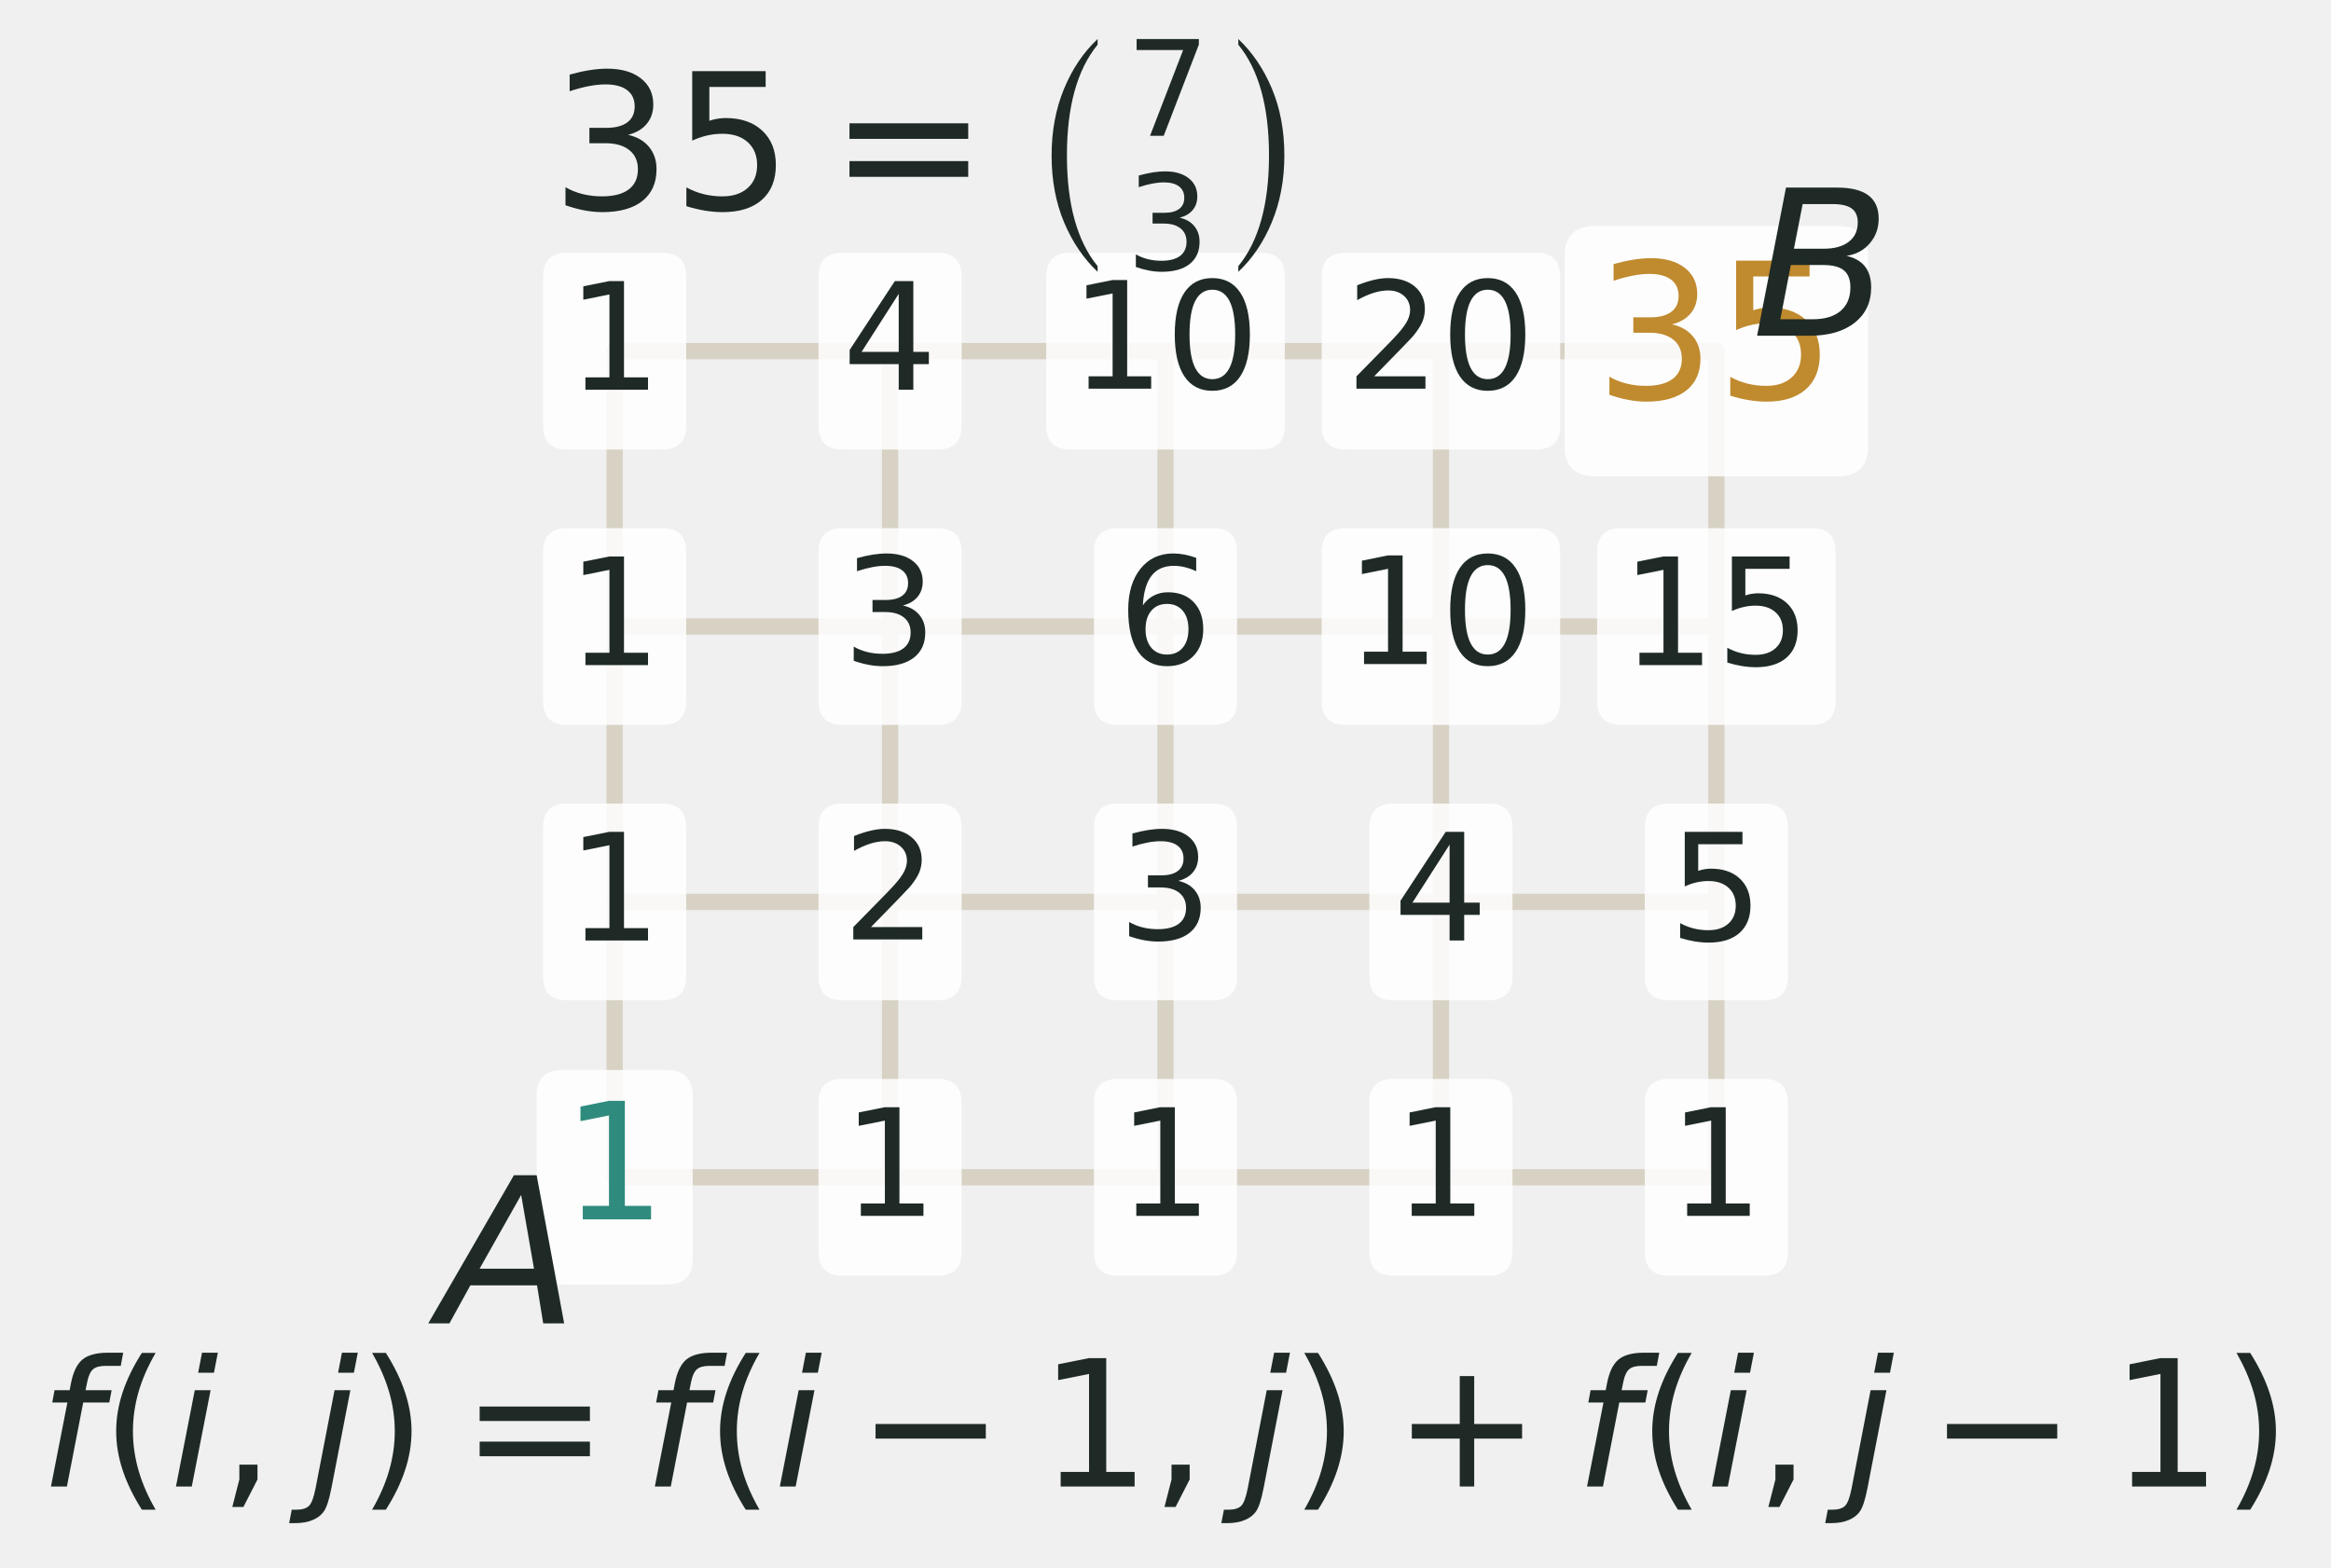
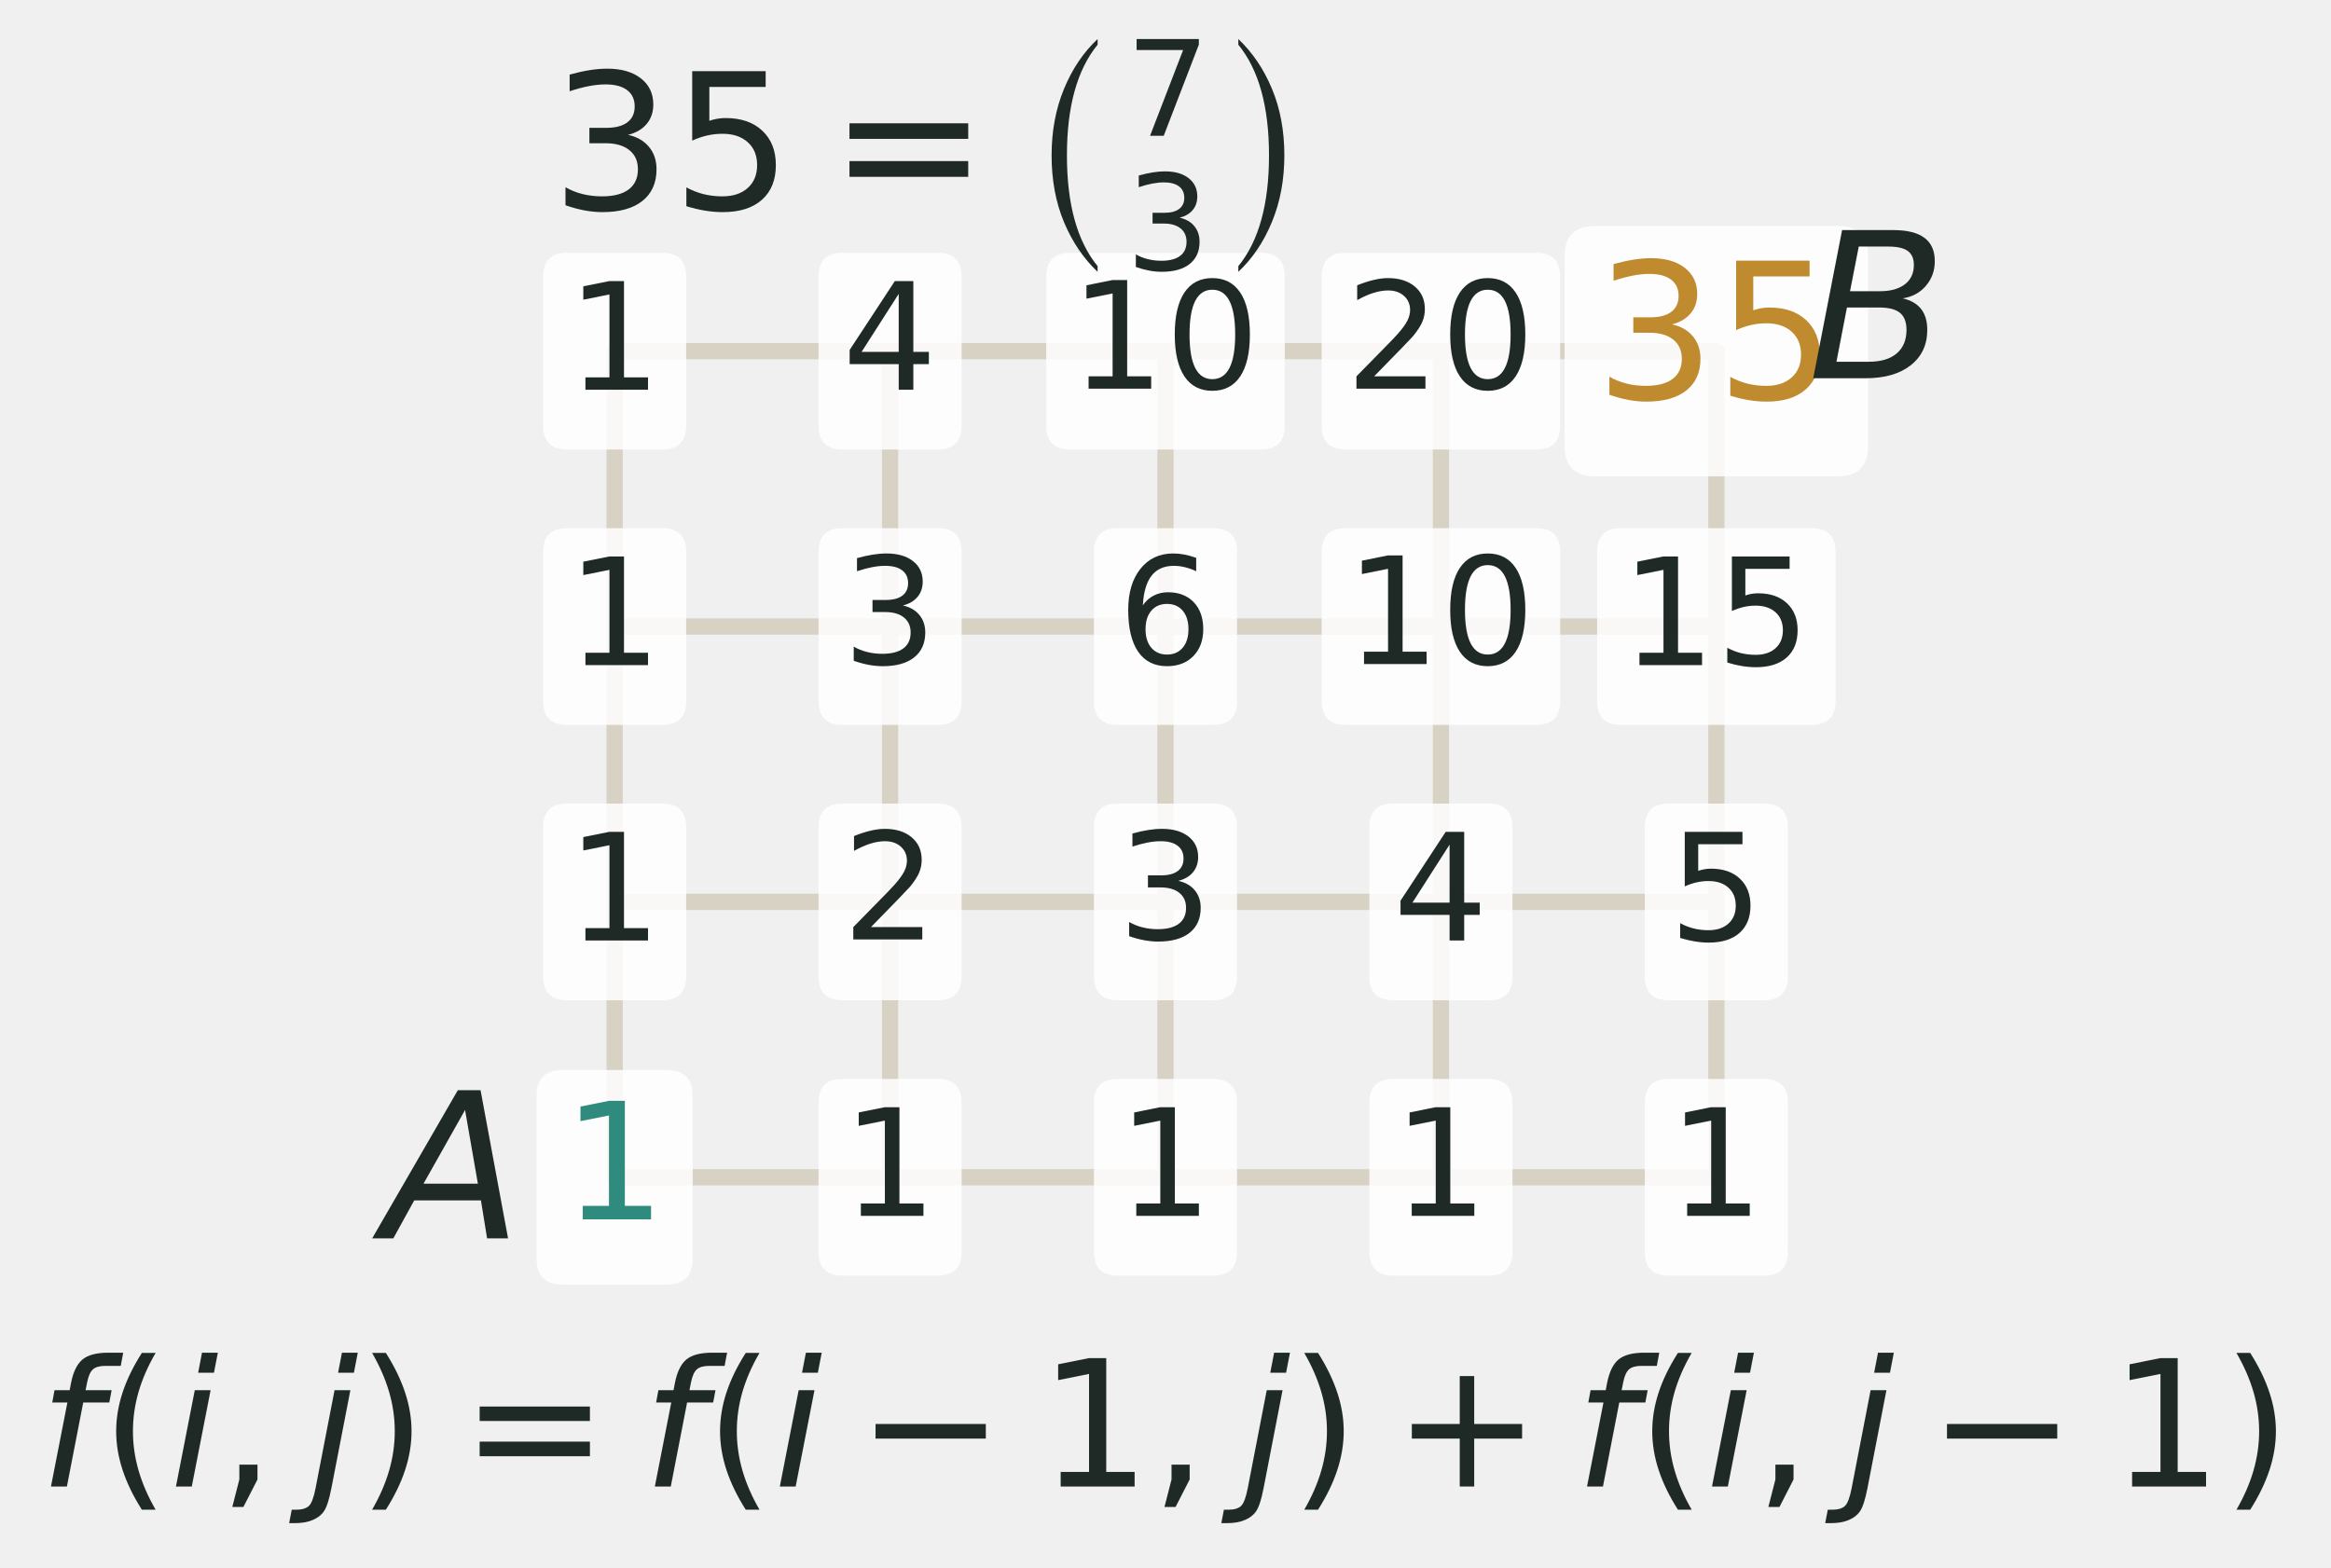
<svg xmlns="http://www.w3.org/2000/svg" xmlns:xlink="http://www.w3.org/1999/xlink" width="172.03pt" height="115.732pt" viewBox="0 0 172.03 115.732" version="1.1">
  <defs>
    <style type="text/css">*{stroke-linejoin: round; stroke-linecap: butt}</style>
  </defs>
  <g id="figure_1">
    <g id="patch_1">
      <path d="M 0 115.732  L 172.03 115.732  L 172.03 0  L 0 0  L 0 115.732  z " style="fill: none; opacity: 0" />
    </g>
    <g id="axes_1">
      <g id="line2d_1">
-         <path d="M 45.361 86.901  L 45.361 25.92  " clip-path="url(#pcd196d21b2)" style="fill: none; stroke: #d8d2c5; stroke-width: 1.2; stroke-linecap: round" />
+         <path d="M 45.361 86.901  L 45.361 25.92  " clip-path="url(#p065f97fe2e)" style="fill: none; stroke: #d8d2c5; stroke-width: 1.2; stroke-linecap: round" />
      </g>
      <g id="line2d_2">
-         <path d="M 65.688 86.901  L 65.688 25.92  " clip-path="url(#pcd196d21b2)" style="fill: none; stroke: #d8d2c5; stroke-width: 1.2; stroke-linecap: round" />
+         <path d="M 65.688 86.901  L 65.688 25.92  " clip-path="url(#p065f97fe2e)" style="fill: none; stroke: #d8d2c5; stroke-width: 1.2; stroke-linecap: round" />
      </g>
      <g id="line2d_3">
-         <path d="M 86.015 86.901  L 86.015 25.92  " clip-path="url(#pcd196d21b2)" style="fill: none; stroke: #d8d2c5; stroke-width: 1.2; stroke-linecap: round" />
+         <path d="M 86.015 86.901  L 86.015 25.92  " clip-path="url(#p065f97fe2e)" style="fill: none; stroke: #d8d2c5; stroke-width: 1.2; stroke-linecap: round" />
      </g>
      <g id="line2d_4">
-         <path d="M 106.342 86.901  L 106.342 25.92  " clip-path="url(#pcd196d21b2)" style="fill: none; stroke: #d8d2c5; stroke-width: 1.2; stroke-linecap: round" />
+         <path d="M 106.342 86.901  L 106.342 25.92  " clip-path="url(#p065f97fe2e)" style="fill: none; stroke: #d8d2c5; stroke-width: 1.2; stroke-linecap: round" />
      </g>
      <g id="line2d_5">
-         <path d="M 126.669 86.901  L 126.669 25.92  " clip-path="url(#pcd196d21b2)" style="fill: none; stroke: #d8d2c5; stroke-width: 1.2; stroke-linecap: round" />
+         <path d="M 126.669 86.901  L 126.669 25.92  " clip-path="url(#p065f97fe2e)" style="fill: none; stroke: #d8d2c5; stroke-width: 1.2; stroke-linecap: round" />
      </g>
      <g id="line2d_6">
-         <path d="M 45.361 86.901  L 126.669 86.901  " clip-path="url(#pcd196d21b2)" style="fill: none; stroke: #d8d2c5; stroke-width: 1.2; stroke-linecap: round" />
+         <path d="M 45.361 86.901  L 126.669 86.901  " clip-path="url(#p065f97fe2e)" style="fill: none; stroke: #d8d2c5; stroke-width: 1.2; stroke-linecap: round" />
      </g>
      <g id="line2d_7">
-         <path d="M 45.361 66.574  L 126.669 66.574  " clip-path="url(#pcd196d21b2)" style="fill: none; stroke: #d8d2c5; stroke-width: 1.2; stroke-linecap: round" />
+         <path d="M 45.361 66.574  L 126.669 66.574  " clip-path="url(#p065f97fe2e)" style="fill: none; stroke: #d8d2c5; stroke-width: 1.2; stroke-linecap: round" />
      </g>
      <g id="line2d_8">
-         <path d="M 45.361 46.247  L 126.669 46.247  " clip-path="url(#pcd196d21b2)" style="fill: none; stroke: #d8d2c5; stroke-width: 1.2; stroke-linecap: round" />
+         <path d="M 45.361 46.247  L 126.669 46.247  " clip-path="url(#p065f97fe2e)" style="fill: none; stroke: #d8d2c5; stroke-width: 1.2; stroke-linecap: round" />
      </g>
      <g id="line2d_9">
-         <path d="M 45.361 25.92  L 126.669 25.92  " clip-path="url(#pcd196d21b2)" style="fill: none; stroke: #d8d2c5; stroke-width: 1.2; stroke-linecap: round" />
+         <path d="M 45.361 25.92  L 126.669 25.92  " clip-path="url(#p065f97fe2e)" style="fill: none; stroke: #d8d2c5; stroke-width: 1.2; stroke-linecap: round" />
      </g>
      <g id="text_1">
        <g id="patch_2">
          <path d="M 41.521 94.821  L 49.201 94.821  Q 51.121 94.821 51.121 92.901  L 51.121 80.901  Q 51.121 78.981 49.201 78.981  L 41.521 78.981  Q 39.601 78.981 39.601 80.901  L 39.601 92.901  Q 39.601 94.821 41.521 94.821  z " style="fill: #ffffff; opacity: 0.85" />
        </g>
        <g style="fill: #2f8b7e" transform="translate(41.52071 90.01839) scale(0.12 -0.12)">
          <defs>
            <path id="DejaVuSans-14" d="M 794 531  L 1825 531  L 1825 4091  L 703 3866  L 703 4441  L 1819 4666  L 2450 4666  L 2450 531  L 3481 531  L 3481 0  L 794 0  L 794 531  z " transform="scale(0.015625)" />
          </defs>
          <use xlink:href="#DejaVuSans-14" transform="translate(0 0.09375)" />
        </g>
      </g>
      <g id="text_2">
        <g id="patch_3">
          <path d="M 41.841 73.834  L 48.881 73.834  Q 50.641 73.834 50.641 72.074  L 50.641 61.074  Q 50.641 59.314 48.881 59.314  L 41.841 59.314  Q 40.081 59.314 40.081 61.074  L 40.081 72.074  Q 40.081 73.834 41.841 73.834  z " style="fill: #ffffff; opacity: 0.85" />
        </g>
        <g style="fill: #1f2a26" transform="translate(41.84071 69.43148) scale(0.11 -0.11)">
          <use xlink:href="#DejaVuSans-14" transform="translate(0 0.09375)" />
        </g>
      </g>
      <g id="text_3">
        <g id="patch_4">
          <path d="M 41.841 53.507  L 48.881 53.507  Q 50.641 53.507 50.641 51.747  L 50.641 40.747  Q 50.641 38.987 48.881 38.987  L 41.841 38.987  Q 40.081 38.987 40.081 40.747  L 40.081 51.747  Q 40.081 53.507 41.841 53.507  z " style="fill: #ffffff; opacity: 0.85" />
        </g>
        <g style="fill: #1f2a26" transform="translate(41.84071 49.10433) scale(0.11 -0.11)">
          <use xlink:href="#DejaVuSans-14" transform="translate(0 0.09375)" />
        </g>
      </g>
      <g id="text_4">
        <g id="patch_5">
          <path d="M 41.841 33.18  L 48.881 33.18  Q 50.641 33.18 50.641 31.42  L 50.641 20.42  Q 50.641 18.66 48.881 18.66  L 41.841 18.66  Q 40.081 18.66 40.081 20.42  L 40.081 31.42  Q 40.081 33.18 41.841 33.18  z " style="fill: #ffffff; opacity: 0.85" />
        </g>
        <g style="fill: #1f2a26" transform="translate(41.84071 28.77719) scale(0.11 -0.11)">
          <use xlink:href="#DejaVuSans-14" transform="translate(0 0.09375)" />
        </g>
      </g>
      <g id="text_5">
        <g id="patch_6">
          <path d="M 62.168 94.161  L 69.208 94.161  Q 70.968 94.161 70.968 92.401  L 70.968 81.401  Q 70.968 79.641 69.208 79.641  L 62.168 79.641  Q 60.408 79.641 60.408 81.401  L 60.408 92.401  Q 60.408 94.161 62.168 94.161  z " style="fill: #ffffff; opacity: 0.85" />
        </g>
        <g style="fill: #1f2a26" transform="translate(62.16785 89.75863) scale(0.11 -0.11)">
          <use xlink:href="#DejaVuSans-14" transform="translate(0 0.09375)" />
        </g>
      </g>
      <g id="text_6">
        <g id="patch_7">
          <path d="M 62.168 73.834  L 69.208 73.834  Q 70.968 73.834 70.968 72.074  L 70.968 61.074  Q 70.968 59.314 69.208 59.314  L 62.168 59.314  Q 60.408 59.314 60.408 61.074  L 60.408 72.074  Q 60.408 73.834 62.168 73.834  z " style="fill: #ffffff; opacity: 0.85" />
        </g>
        <g style="fill: #1f2a26" transform="translate(62.16785 69.43148) scale(0.11 -0.11)">
          <defs>
            <path id="DejaVuSans-15" d="M 1228 531  L 3431 531  L 3431 0  L 469 0  L 469 531  Q 828 903 1448 1529  Q 2069 2156 2228 2338  Q 2531 2678 2651 2914  Q 2772 3150 2772 3378  Q 2772 3750 2511 3984  Q 2250 4219 1831 4219  Q 1534 4219 1204 4116  Q 875 4013 500 3803  L 500 4441  Q 881 4594 1212 4672  Q 1544 4750 1819 4750  Q 2544 4750 2975 4387  Q 3406 4025 3406 3419  Q 3406 3131 3298 2873  Q 3191 2616 2906 2266  Q 2828 2175 2409 1742  Q 1991 1309 1228 531  z " transform="scale(0.015625)" />
          </defs>
          <use xlink:href="#DejaVuSans-15" transform="translate(0 0.78125)" />
        </g>
      </g>
      <g id="text_7">
        <g id="patch_8">
          <path d="M 62.168 53.507  L 69.208 53.507  Q 70.968 53.507 70.968 51.747  L 70.968 40.747  Q 70.968 38.987 69.208 38.987  L 62.168 38.987  Q 60.408 38.987 60.408 40.747  L 60.408 51.747  Q 60.408 53.507 62.168 53.507  z " style="fill: #ffffff; opacity: 0.85" />
        </g>
        <g style="fill: #1f2a26" transform="translate(62.16785 49.10433) scale(0.11 -0.11)">
          <defs>
            <path id="DejaVuSans-16" d="M 2597 2516  Q 3050 2419 3304 2112  Q 3559 1806 3559 1356  Q 3559 666 3084 287  Q 2609 -91 1734 -91  Q 1441 -91 1130 -33  Q 819 25 488 141  L 488 750  Q 750 597 1062 519  Q 1375 441 1716 441  Q 2309 441 2620 675  Q 2931 909 2931 1356  Q 2931 1769 2642 2001  Q 2353 2234 1838 2234  L 1294 2234  L 1294 2753  L 1863 2753  Q 2328 2753 2575 2939  Q 2822 3125 2822 3475  Q 2822 3834 2567 4026  Q 2313 4219 1838 4219  Q 1578 4219 1281 4162  Q 984 4106 628 3988  L 628 4550  Q 988 4650 1302 4700  Q 1616 4750 1894 4750  Q 2613 4750 3031 4423  Q 3450 4097 3450 3541  Q 3450 3153 3228 2886  Q 3006 2619 2597 2516  z " transform="scale(0.015625)" />
          </defs>
          <use xlink:href="#DejaVuSans-16" transform="translate(0 0.78125)" />
        </g>
      </g>
      <g id="text_8">
        <g id="patch_9">
          <path d="M 62.168 33.18  L 69.208 33.18  Q 70.968 33.18 70.968 31.42  L 70.968 20.42  Q 70.968 18.66 69.208 18.66  L 62.168 18.66  Q 60.408 18.66 60.408 20.42  L 60.408 31.42  Q 60.408 33.18 62.168 33.18  z " style="fill: #ffffff; opacity: 0.85" />
        </g>
        <g style="fill: #1f2a26" transform="translate(62.16785 28.77719) scale(0.11 -0.11)">
          <defs>
            <path id="DejaVuSans-17" d="M 2419 4116  L 825 1625  L 2419 1625  L 2419 4116  z M 2253 4666  L 3047 4666  L 3047 1625  L 3713 1625  L 3713 1100  L 3047 1100  L 3047 0  L 2419 0  L 2419 1100  L 313 1100  L 313 1709  L 2253 4666  z " transform="scale(0.015625)" />
          </defs>
          <use xlink:href="#DejaVuSans-17" transform="translate(0 0.09375)" />
        </g>
      </g>
      <g id="text_9">
        <g id="patch_10">
          <path d="M 82.495 94.161  L 89.535 94.161  Q 91.295 94.161 91.295 92.401  L 91.295 81.401  Q 91.295 79.641 89.535 79.641  L 82.495 79.641  Q 80.735 79.641 80.735 81.401  L 80.735 92.401  Q 80.735 94.161 82.495 94.161  z " style="fill: #ffffff; opacity: 0.85" />
        </g>
        <g style="fill: #1f2a26" transform="translate(82.495 89.75863) scale(0.11 -0.11)">
          <use xlink:href="#DejaVuSans-14" transform="translate(0 0.09375)" />
        </g>
      </g>
      <g id="text_10">
        <g id="patch_11">
          <path d="M 82.495 73.834  L 89.535 73.834  Q 91.295 73.834 91.295 72.074  L 91.295 61.074  Q 91.295 59.314 89.535 59.314  L 82.495 59.314  Q 80.735 59.314 80.735 61.074  L 80.735 72.074  Q 80.735 73.834 82.495 73.834  z " style="fill: #ffffff; opacity: 0.85" />
        </g>
        <g style="fill: #1f2a26" transform="translate(82.495 69.43148) scale(0.11 -0.11)">
          <use xlink:href="#DejaVuSans-16" transform="translate(0 0.78125)" />
        </g>
      </g>
      <g id="text_11">
        <g id="patch_12">
          <path d="M 82.495 53.507  L 89.535 53.507  Q 91.295 53.507 91.295 51.747  L 91.295 40.747  Q 91.295 38.987 89.535 38.987  L 82.495 38.987  Q 80.735 38.987 80.735 40.747  L 80.735 51.747  Q 80.735 53.507 82.495 53.507  z " style="fill: #ffffff; opacity: 0.85" />
        </g>
        <g style="fill: #1f2a26" transform="translate(82.495 49.10433) scale(0.11 -0.11)">
          <defs>
            <path id="DejaVuSans-19" d="M 2113 2584  Q 1688 2584 1439 2293  Q 1191 2003 1191 1497  Q 1191 994 1439 701  Q 1688 409 2113 409  Q 2538 409 2786 701  Q 3034 994 3034 1497  Q 3034 2003 2786 2293  Q 2538 2584 2113 2584  z M 3366 4563  L 3366 3988  Q 3128 4100 2886 4159  Q 2644 4219 2406 4219  Q 1781 4219 1451 3797  Q 1122 3375 1075 2522  Q 1259 2794 1537 2939  Q 1816 3084 2150 3084  Q 2853 3084 3261 2657  Q 3669 2231 3669 1497  Q 3669 778 3244 343  Q 2819 -91 2113 -91  Q 1303 -91 875 529  Q 447 1150 447 2328  Q 447 3434 972 4092  Q 1497 4750 2381 4750  Q 2619 4750 2861 4703  Q 3103 4656 3366 4563  z " transform="scale(0.015625)" />
          </defs>
          <use xlink:href="#DejaVuSans-19" transform="translate(0 0.78125)" />
        </g>
      </g>
      <g id="text_12">
        <g id="patch_13">
          <path d="M 78.975 33.18  L 93.055 33.18  Q 94.815 33.18 94.815 31.42  L 94.815 20.42  Q 94.815 18.66 93.055 18.66  L 78.975 18.66  Q 77.215 18.66 77.215 20.42  L 77.215 31.42  Q 77.215 33.18 78.975 33.18  z " style="fill: #ffffff; opacity: 0.85" />
        </g>
        <g style="fill: #1f2a26" transform="translate(78.975 28.77719) scale(0.11 -0.11)">
          <defs>
            <path id="DejaVuSans-13" d="M 2034 4250  Q 1547 4250 1301 3770  Q 1056 3291 1056 2328  Q 1056 1369 1301 889  Q 1547 409 2034 409  Q 2525 409 2770 889  Q 3016 1369 3016 2328  Q 3016 3291 2770 3770  Q 2525 4250 2034 4250  z M 2034 4750  Q 2819 4750 3233 4129  Q 3647 3509 3647 2328  Q 3647 1150 3233 529  Q 2819 -91 2034 -91  Q 1250 -91 836 529  Q 422 1150 422 2328  Q 422 3509 836 4129  Q 1250 4750 2034 4750  z " transform="scale(0.015625)" />
          </defs>
          <use xlink:href="#DejaVuSans-14" transform="translate(0 0.78125)" />
          <use xlink:href="#DejaVuSans-13" transform="translate(63.62305 0.78125)" />
        </g>
      </g>
      <g id="text_13">
        <g id="patch_14">
          <path d="M 102.822 94.161  L 109.862 94.161  Q 111.622 94.161 111.622 92.401  L 111.622 81.401  Q 111.622 79.641 109.862 79.641  L 102.822 79.641  Q 101.062 79.641 101.062 81.401  L 101.062 92.401  Q 101.062 94.161 102.822 94.161  z " style="fill: #ffffff; opacity: 0.85" />
        </g>
        <g style="fill: #1f2a26" transform="translate(102.8221 89.75863) scale(0.11 -0.11)">
          <use xlink:href="#DejaVuSans-14" transform="translate(0 0.09375)" />
        </g>
      </g>
      <g id="text_14">
        <g id="patch_15">
          <path d="M 102.822 73.834  L 109.862 73.834  Q 111.622 73.834 111.622 72.074  L 111.622 61.074  Q 111.622 59.314 109.862 59.314  L 102.822 59.314  Q 101.062 59.314 101.062 61.074  L 101.062 72.074  Q 101.062 73.834 102.822 73.834  z " style="fill: #ffffff; opacity: 0.85" />
        </g>
        <g style="fill: #1f2a26" transform="translate(102.8221 69.43148) scale(0.11 -0.11)">
          <use xlink:href="#DejaVuSans-17" transform="translate(0 0.09375)" />
        </g>
      </g>
      <g id="text_15">
        <g id="patch_16">
          <path d="M 99.302 53.507  L 113.382 53.507  Q 115.142 53.507 115.142 51.747  L 115.142 40.747  Q 115.142 38.987 113.382 38.987  L 99.302 38.987  Q 97.542 38.987 97.542 40.747  L 97.542 51.747  Q 97.542 53.507 99.302 53.507  z " style="fill: #ffffff; opacity: 0.85" />
        </g>
        <g style="fill: #1f2a26" transform="translate(99.30215 49.10433) scale(0.11 -0.11)">
          <use xlink:href="#DejaVuSans-14" transform="translate(0 0.78125)" />
          <use xlink:href="#DejaVuSans-13" transform="translate(63.62305 0.78125)" />
        </g>
      </g>
      <g id="text_16">
        <g id="patch_17">
          <path d="M 99.302 33.18  L 113.382 33.18  Q 115.142 33.18 115.142 31.42  L 115.142 20.42  Q 115.142 18.66 113.382 18.66  L 99.302 18.66  Q 97.542 18.66 97.542 20.42  L 97.542 31.42  Q 97.542 33.18 99.302 33.18  z " style="fill: #ffffff; opacity: 0.85" />
        </g>
        <g style="fill: #1f2a26" transform="translate(99.30215 28.77719) scale(0.11 -0.11)">
          <use xlink:href="#DejaVuSans-15" transform="translate(0 0.78125)" />
          <use xlink:href="#DejaVuSans-13" transform="translate(63.62305 0.78125)" />
        </g>
      </g>
      <g id="text_17">
        <g id="patch_18">
          <path d="M 123.149 94.161  L 130.189 94.161  Q 131.949 94.161 131.949 92.401  L 131.949 81.401  Q 131.949 79.641 130.189 79.641  L 123.149 79.641  Q 121.389 79.641 121.389 81.401  L 121.389 92.401  Q 121.389 94.161 123.149 94.161  z " style="fill: #ffffff; opacity: 0.85" />
        </g>
        <g style="fill: #1f2a26" transform="translate(123.1493 89.75863) scale(0.11 -0.11)">
          <use xlink:href="#DejaVuSans-14" transform="translate(0 0.09375)" />
        </g>
      </g>
      <g id="text_18">
        <g id="patch_19">
          <path d="M 123.149 73.834  L 130.189 73.834  Q 131.949 73.834 131.949 72.074  L 131.949 61.074  Q 131.949 59.314 130.189 59.314  L 123.149 59.314  Q 121.389 59.314 121.389 61.074  L 121.389 72.074  Q 121.389 73.834 123.149 73.834  z " style="fill: #ffffff; opacity: 0.85" />
        </g>
        <g style="fill: #1f2a26" transform="translate(123.1493 69.43148) scale(0.11 -0.11)">
          <defs>
            <path id="DejaVuSans-18" d="M 691 4666  L 3169 4666  L 3169 4134  L 1269 4134  L 1269 2991  Q 1406 3038 1543 3061  Q 1681 3084 1819 3084  Q 2600 3084 3056 2656  Q 3513 2228 3513 1497  Q 3513 744 3044 326  Q 2575 -91 1722 -91  Q 1428 -91 1123 -41  Q 819 9 494 109  L 494 744  Q 775 591 1075 516  Q 1375 441 1709 441  Q 2250 441 2565 725  Q 2881 1009 2881 1497  Q 2881 1984 2565 2268  Q 2250 2553 1709 2553  Q 1456 2553 1204 2497  Q 953 2441 691 2322  L 691 4666  z " transform="scale(0.015625)" />
          </defs>
          <use xlink:href="#DejaVuSans-18" transform="translate(0 0.09375)" />
        </g>
      </g>
      <g id="text_19">
        <g id="patch_20">
          <path d="M 119.629 53.507  L 133.709 53.507  Q 135.469 53.507 135.469 51.747  L 135.469 40.747  Q 135.469 38.987 133.709 38.987  L 119.629 38.987  Q 117.869 38.987 117.869 40.747  L 117.869 51.747  Q 117.869 53.507 119.629 53.507  z " style="fill: #ffffff; opacity: 0.85" />
        </g>
        <g style="fill: #1f2a26" transform="translate(119.6293 49.10433) scale(0.11 -0.11)">
          <use xlink:href="#DejaVuSans-14" transform="translate(0 0.09375)" />
          <use xlink:href="#DejaVuSans-18" transform="translate(63.62305 0.09375)" />
        </g>
      </g>
      <g id="text_20">
        <g id="patch_21">
          <path d="M 117.709 35.16  L 135.629 35.16  Q 137.869 35.16 137.869 32.92  L 137.869 18.92  Q 137.869 16.68 135.629 16.68  L 117.709 16.68  Q 115.469 16.68 115.469 18.92  L 115.469 32.92  Q 115.469 35.16 117.709 35.16  z " style="fill: #ffffff; opacity: 0.85" />
        </g>
        <g style="fill: #c08a2e" transform="translate(117.7093 29.55648) scale(0.14 -0.14)">
          <use xlink:href="#DejaVuSans-16" transform="translate(0 0.78125)" />
          <use xlink:href="#DejaVuSans-18" transform="translate(63.62305 0.78125)" />
        </g>
      </g>
      <g id="text_21">
-         <g style="fill: #1f2a26" transform="translate(32.40618 97.69888) scale(0.15 -0.15)">
+         <g style="fill: #1f2a26" transform="translate(28.26547 91.42507) scale(0.15 -0.15)">
          <defs>
            <path id="DejaVuSans-Oblique-24" d="M 2356 4666  L 3072 4666  L 3938 0  L 3278 0  L 3084 1197  L 984 1197  L 325 0  L -341 0  L 2356 4666  z M 2584 4044  L 1275 1722  L 2988 1722  L 2584 4044  z " transform="scale(0.015625)" />
          </defs>
          <use xlink:href="#DejaVuSans-Oblique-24" transform="translate(0 0.09375)" />
        </g>
      </g>
      <g id="text_22">
-         <g style="fill: #1f2a26" transform="translate(129.2738 24.7972) scale(0.15 -0.15)">
+         <g style="fill: #1f2a26" transform="translate(133.4145 27.93411) scale(0.15 -0.15)">
          <defs>
            <path id="DejaVuSans-Oblique-25" d="M 1081 4666  L 2694 4666  Q 3350 4666 3675 4422  Q 4000 4178 4000 3688  Q 4000 3238 3720 2911  Q 3441 2584 2988 2516  Q 3375 2428 3569 2181  Q 3763 1934 3763 1522  Q 3763 819 3242 409  Q 2722 0 1819 0  L 172 0  L 1081 4666  z M 1234 2228  L 903 519  L 1919 519  Q 2491 519 2800 781  Q 3109 1044 3109 1522  Q 3109 1891 2904 2059  Q 2700 2228 2247 2228  L 1234 2228  z M 1606 4147  L 1331 2741  L 2272 2741  Q 2775 2741 3058 2959  Q 3341 3178 3341 3566  Q 3341 3869 3150 4008  Q 2959 4147 2541 4147  L 1606 4147  z " transform="scale(0.015625)" />
          </defs>
          <use xlink:href="#DejaVuSans-Oblique-25" transform="translate(0 0.09375)" />
        </g>
      </g>
      <g id="text_23">
        <g style="fill: #1f2a26" transform="translate(40.66693 15.48) scale(0.14 -0.14)">
          <defs>
            <path id="DejaVuSans-20" d="M 678 2906  L 4684 2906  L 4684 2381  L 678 2381  L 678 2906  z M 678 1631  L 4684 1631  L 4684 1100  L 678 1100  L 678 1631  z " transform="scale(0.015625)" />
            <path id="STIXSizeOneSym-Regular-4" d="M 2445 -858  L 2445 -1050  Q 1728 -371 1309 630  Q 890 1632 890 2886  Q 890 4122 1309 5136  Q 1728 6150 2445 6822  L 2445 6630  Q 1408 5363 1408 2886  Q 1408 410 2445 -858  z " transform="scale(0.015625)" />
            <path id="DejaVuSans-1a" d="M 525 4666  L 3525 4666  L 3525 4397  L 1831 0  L 1172 0  L 2766 4134  L 525 4134  L 525 4666  z " transform="scale(0.015625)" />
            <path id="STIXSizeOneSym-Regular-5" d="M 550 6630  L 550 6822  Q 1267 6144 1686 5142  Q 2106 4141 2106 2886  Q 2106 1651 1686 636  Q 1267 -378 550 -1050  L 550 -858  Q 1587 410 1587 2886  Q 1587 5363 550 6630  z " transform="scale(0.015625)" />
          </defs>
          <use xlink:href="#DejaVuSans-16" transform="translate(0 0.149062)" />
          <use xlink:href="#DejaVuSans-18" transform="translate(63.62305 0.149062)" />
          <use xlink:href="#DejaVuSans-20" transform="translate(146.7285 0.149062)" />
          <use xlink:href="#STIXSizeOneSym-Regular-4" transform="translate(250 -16.37344) scale(0.997828)" />
          <use xlink:href="#DejaVuSans-1a" transform="translate(302.9476 38.96563) scale(0.7)" />
          <use xlink:href="#DejaVuSans-16" transform="translate(302.9476 -31.7375) scale(0.7)" />
          <use xlink:href="#STIXSizeOneSym-Regular-5" transform="translate(353.7338 -16.37344) scale(0.997828)" />
        </g>
      </g>
      <g id="text_24">
        <g style="fill: #1f2a26" transform="translate(2.88 109.7285) scale(0.13 -0.13)">
          <defs>
            <path id="DejaVuSans-Oblique-49" d="M 3059 4863  L 2969 4384  L 2419 4384  Q 2106 4384 1964 4261  Q 1822 4138 1753 3809  L 1691 3500  L 2638 3500  L 2553 3053  L 1606 3053  L 1013 0  L 434 0  L 1031 3053  L 481 3053  L 563 3500  L 1113 3500  L 1159 3744  Q 1278 4363 1576 4613  Q 1875 4863 2516 4863  L 3059 4863  z " transform="scale(0.015625)" />
            <path id="DejaVuSans-b" d="M 1984 4856  Q 1566 4138 1362 3434  Q 1159 2731 1159 2009  Q 1159 1288 1364 580  Q 1569 -128 1984 -844  L 1484 -844  Q 1016 -109 783 600  Q 550 1309 550 2009  Q 550 2706 781 3412  Q 1013 4119 1484 4856  L 1984 4856  z " transform="scale(0.015625)" />
            <path id="DejaVuSans-Oblique-4c" d="M 1172 4863  L 1747 4863  L 1606 4134  L 1031 4134  L 1172 4863  z M 909 3500  L 1484 3500  L 800 0  L 225 0  L 909 3500  z " transform="scale(0.015625)" />
            <path id="DejaVuSans-f" d="M 750 794  L 1409 794  L 1409 256  L 897 -744  L 494 -744  L 750 256  L 750 794  z " transform="scale(0.015625)" />
            <path id="DejaVuSans-Oblique-4d" d="M 928 3500  L 1503 3500  L 813 -63  L 809 -78  Q 694 -675 544 -897  Q 403 -1106 132 -1218  Q -138 -1331 -506 -1331  L -722 -1331  L -628 -844  L -481 -844  Q -144 -844 -1 -703  Q 141 -563 238 -63  L 928 3500  z M 1197 4863  L 1772 4863  L 1631 4134  L 1056 4134  L 1197 4863  z " transform="scale(0.015625)" />
            <path id="DejaVuSans-c" d="M 513 4856  L 1013 4856  Q 1481 4119 1714 3412  Q 1947 2706 1947 2009  Q 1947 1309 1714 600  Q 1481 -109 1013 -844  L 513 -844  Q 928 -128 1133 580  Q 1338 1288 1338 2009  Q 1338 2731 1133 3434  Q 928 4138 513 4856  z " transform="scale(0.015625)" />
            <path id="DejaVuSans-c9c" d="M 678 2272  L 4684 2272  L 4684 1741  L 678 1741  L 678 2272  z " transform="scale(0.015625)" />
            <path id="DejaVuSans-e" d="M 2944 4013  L 2944 2272  L 4684 2272  L 4684 1741  L 2944 1741  L 2944 0  L 2419 0  L 2419 1741  L 678 1741  L 678 2272  L 2419 2272  L 2419 4013  L 2944 4013  z " transform="scale(0.015625)" />
          </defs>
          <use xlink:href="#DejaVuSans-Oblique-49" transform="translate(0 0.015625)" />
          <use xlink:href="#DejaVuSans-b" transform="translate(35.20508 0.015625)" />
          <use xlink:href="#DejaVuSans-Oblique-4c" transform="translate(74.21875 0.015625)" />
          <use xlink:href="#DejaVuSans-f" transform="translate(102.002 0.015625)" />
          <use xlink:href="#DejaVuSans-Oblique-4d" transform="translate(153.2715 0.015625)" />
          <use xlink:href="#DejaVuSans-c" transform="translate(181.0547 0.015625)" />
          <use xlink:href="#DejaVuSans-20" transform="translate(239.5508 0.015625)" />
          <use xlink:href="#DejaVuSans-Oblique-49" transform="translate(342.8223 0.015625)" />
          <use xlink:href="#DejaVuSans-b" transform="translate(378.0273 0.015625)" />
          <use xlink:href="#DejaVuSans-Oblique-4c" transform="translate(417.041 0.015625)" />
          <use xlink:href="#DejaVuSans-c9c" transform="translate(464.3066 0.015625)" />
          <use xlink:href="#DejaVuSans-14" transform="translate(567.5781 0.015625)" />
          <use xlink:href="#DejaVuSans-f" transform="translate(631.2012 0.015625)" />
          <use xlink:href="#DejaVuSans-Oblique-4d" transform="translate(682.4707 0.015625)" />
          <use xlink:href="#DejaVuSans-c" transform="translate(710.2539 0.015625)" />
          <use xlink:href="#DejaVuSans-e" transform="translate(768.75 0.015625)" />
          <use xlink:href="#DejaVuSans-Oblique-49" transform="translate(872.0215 0.015625)" />
          <use xlink:href="#DejaVuSans-b" transform="translate(907.2266 0.015625)" />
          <use xlink:href="#DejaVuSans-Oblique-4c" transform="translate(946.2402 0.015625)" />
          <use xlink:href="#DejaVuSans-f" transform="translate(974.0234 0.015625)" />
          <use xlink:href="#DejaVuSans-Oblique-4d" transform="translate(1025.293 0.015625)" />
          <use xlink:href="#DejaVuSans-c9c" transform="translate(1072.559 0.015625)" />
          <use xlink:href="#DejaVuSans-14" transform="translate(1175.83 0.015625)" />
          <use xlink:href="#DejaVuSans-c" transform="translate(1239.453 0.015625)" />
        </g>
      </g>
    </g>
  </g>
  <defs>
-     <clipPath id="pcd196d21b2">
+     <clipPath id="p065f97fe2e">
      <rect x="29.676" y="3.961" width="113.305" height="108.662" />
    </clipPath>
  </defs>
</svg>
